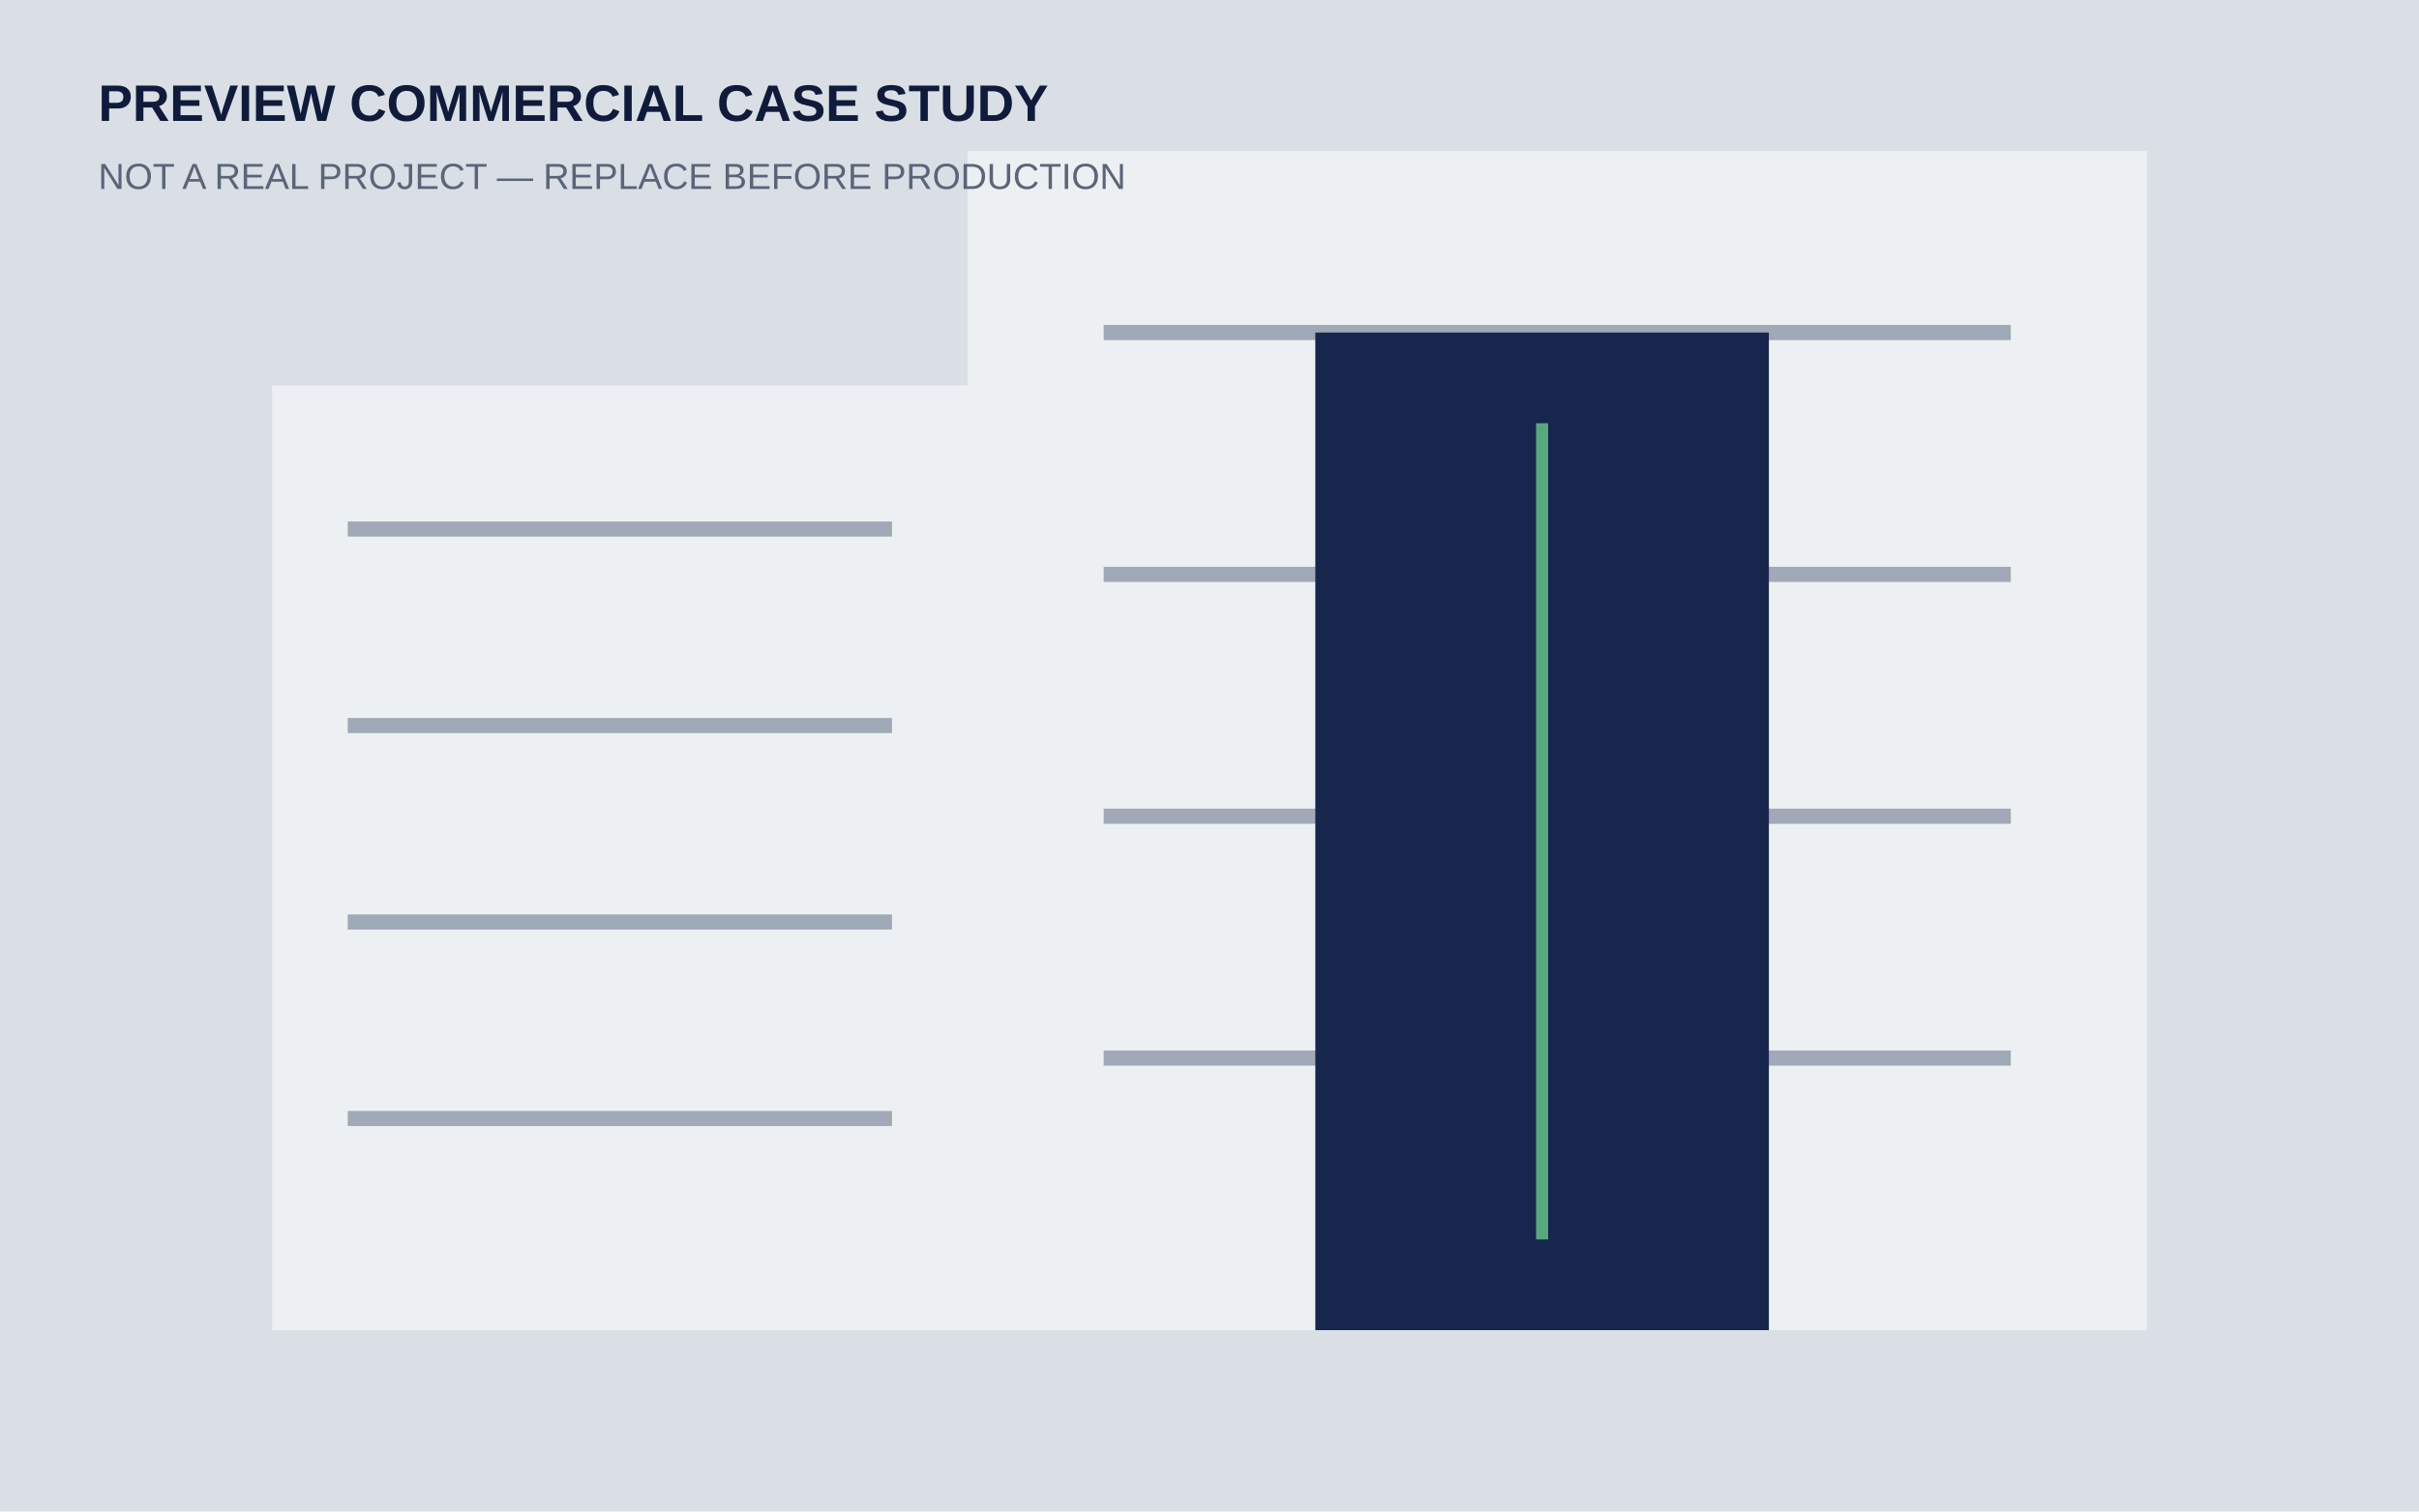
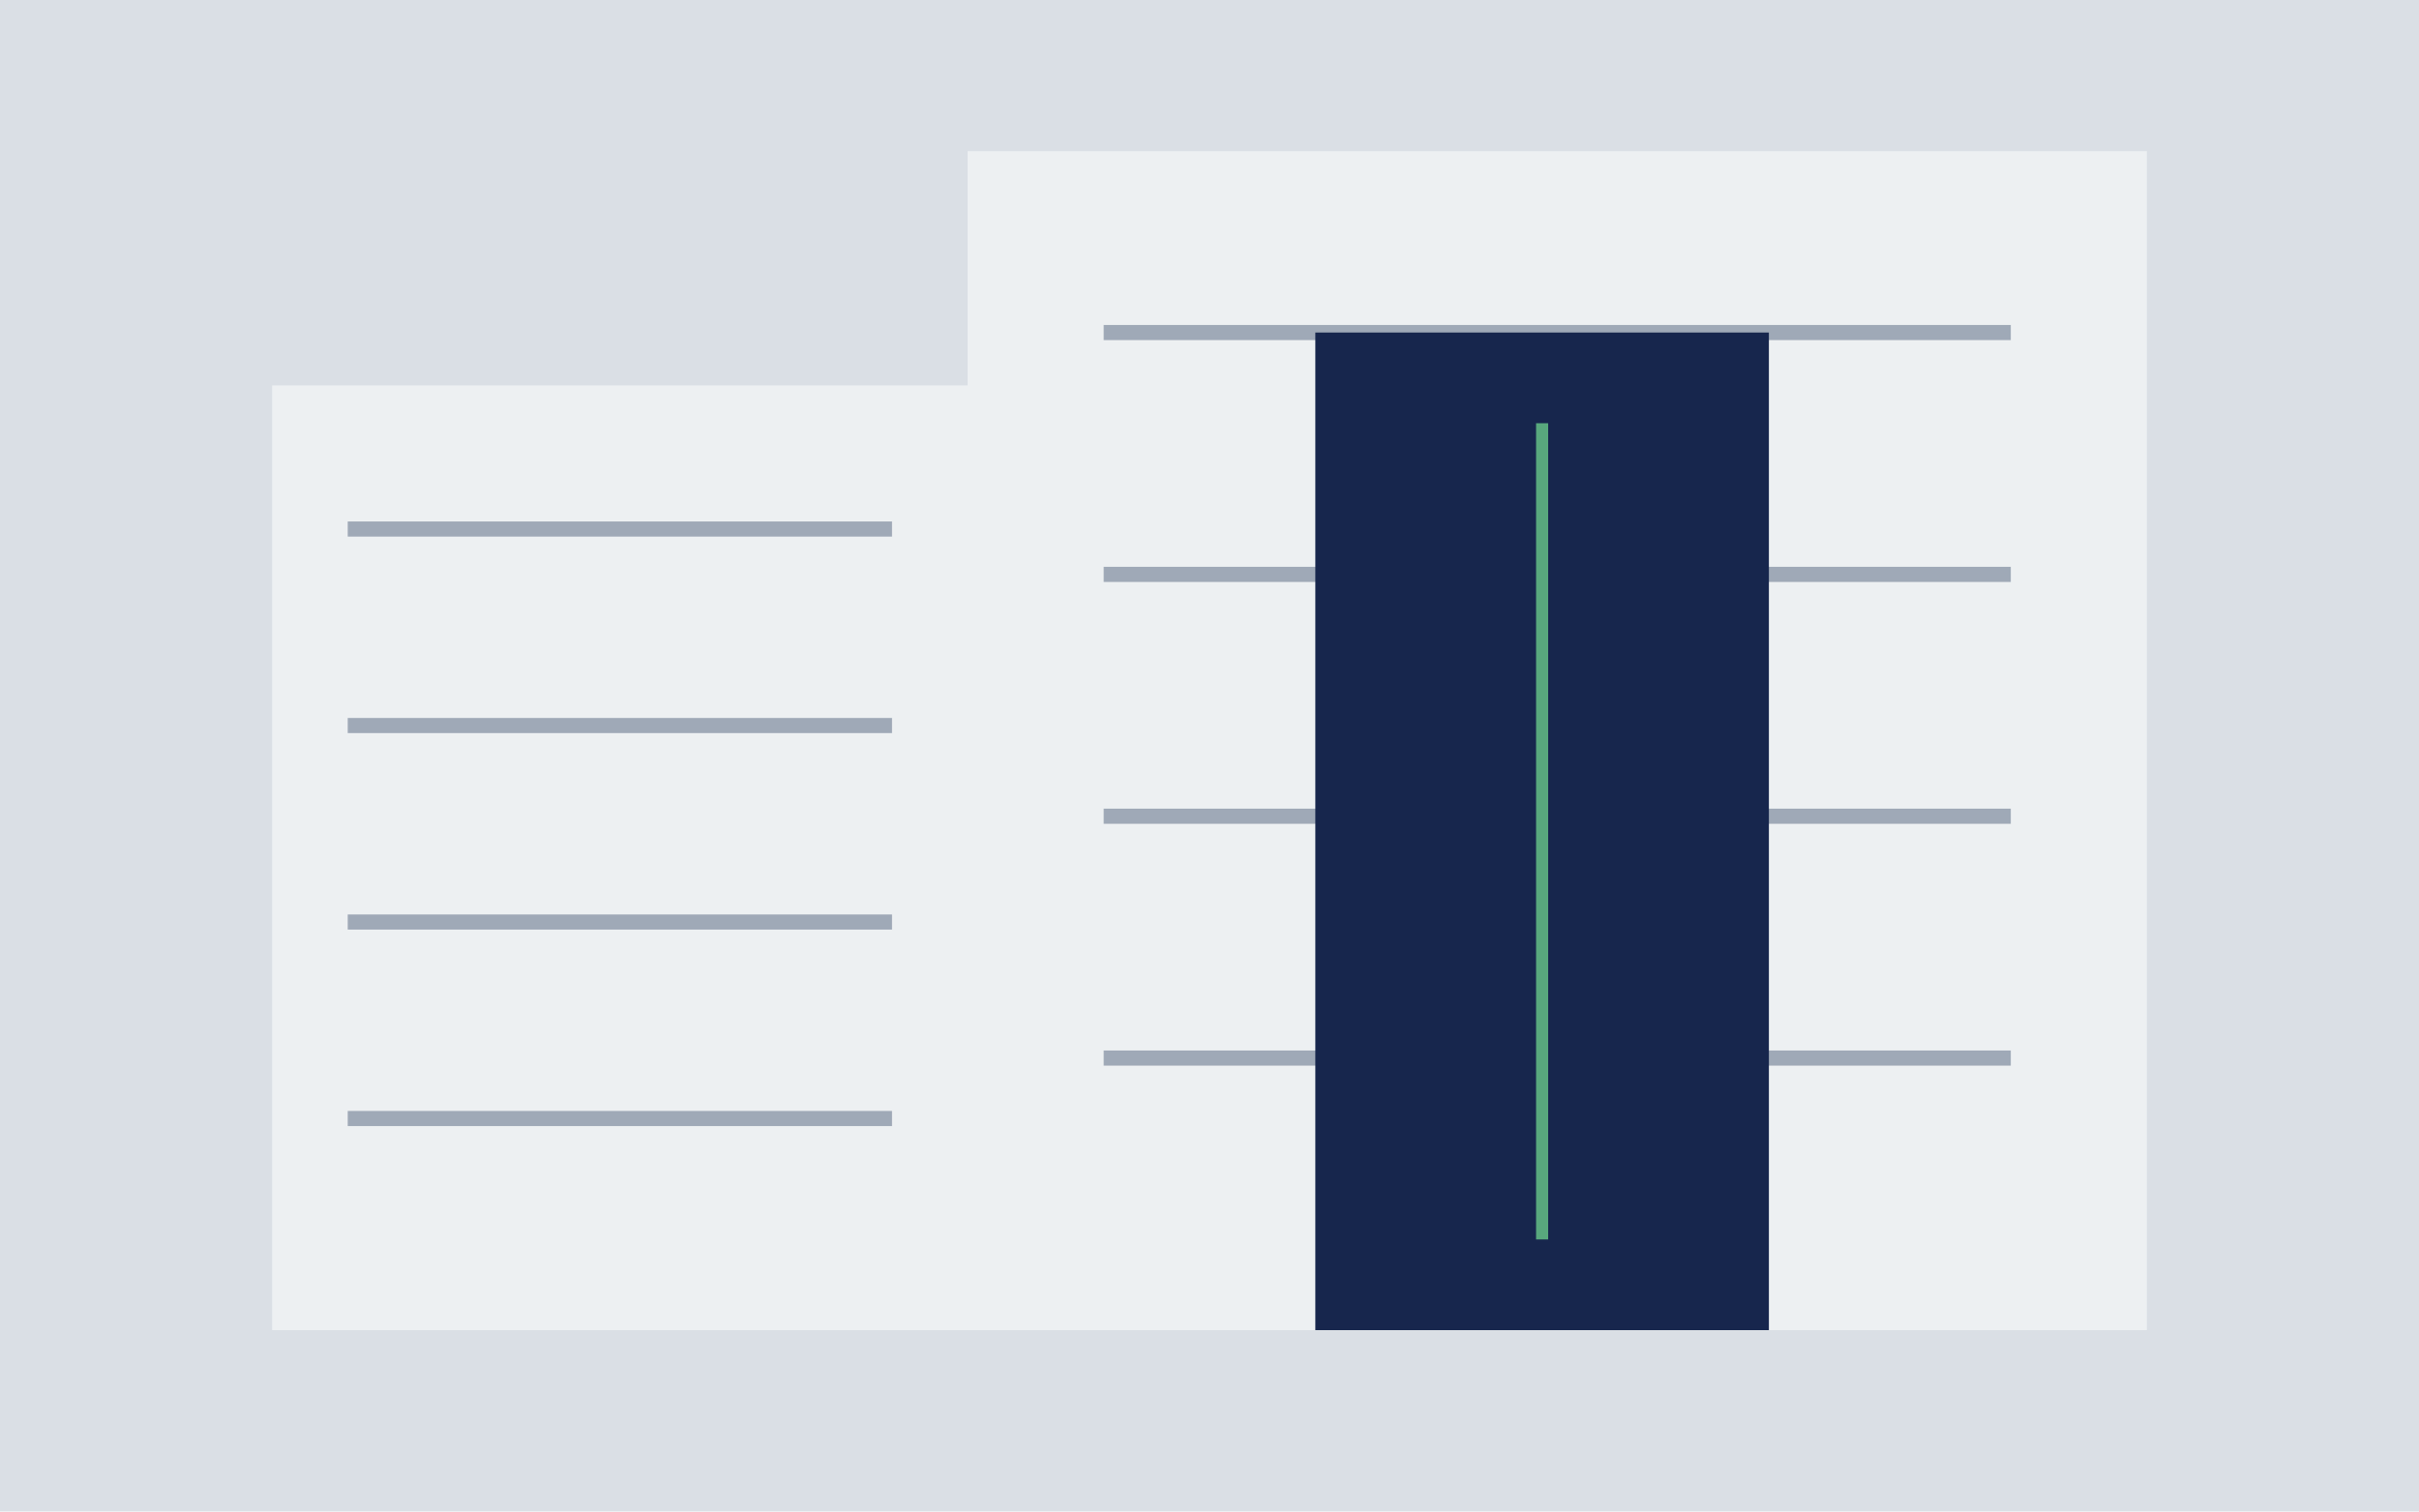
<svg xmlns="http://www.w3.org/2000/svg" width="1600" height="1000" viewBox="0 0 1600 1000" role="img" aria-labelledby="title desc">
  <rect width="1600" height="1000" fill="#dadfe5" />
  <path d="M180 880V255h460v625zm460 0V100h780v780z" fill="#edf0f2" />
  <g stroke="#9fa9b7" stroke-width="10">
    <path d="M230 350h360M230 480h360M230 610h360M230 740h360M730 220h600M730 380h600M730 540h600M730 700h600" />
  </g>
  <rect x="870" y="220" width="300" height="660" fill="#17264d" />
  <path d="M1020 280v540" stroke="#58a87d" stroke-width="8" />
-   <text x="65" y="80" fill="#101b3c" font-family="Arial,sans-serif" font-size="34" font-weight="700">PREVIEW COMMERCIAL CASE STUDY</text>
-   <text x="65" y="125" fill="#59657a" font-family="Arial,sans-serif" font-size="24">NOT A REAL PROJECT — REPLACE BEFORE PRODUCTION</text>
</svg>
